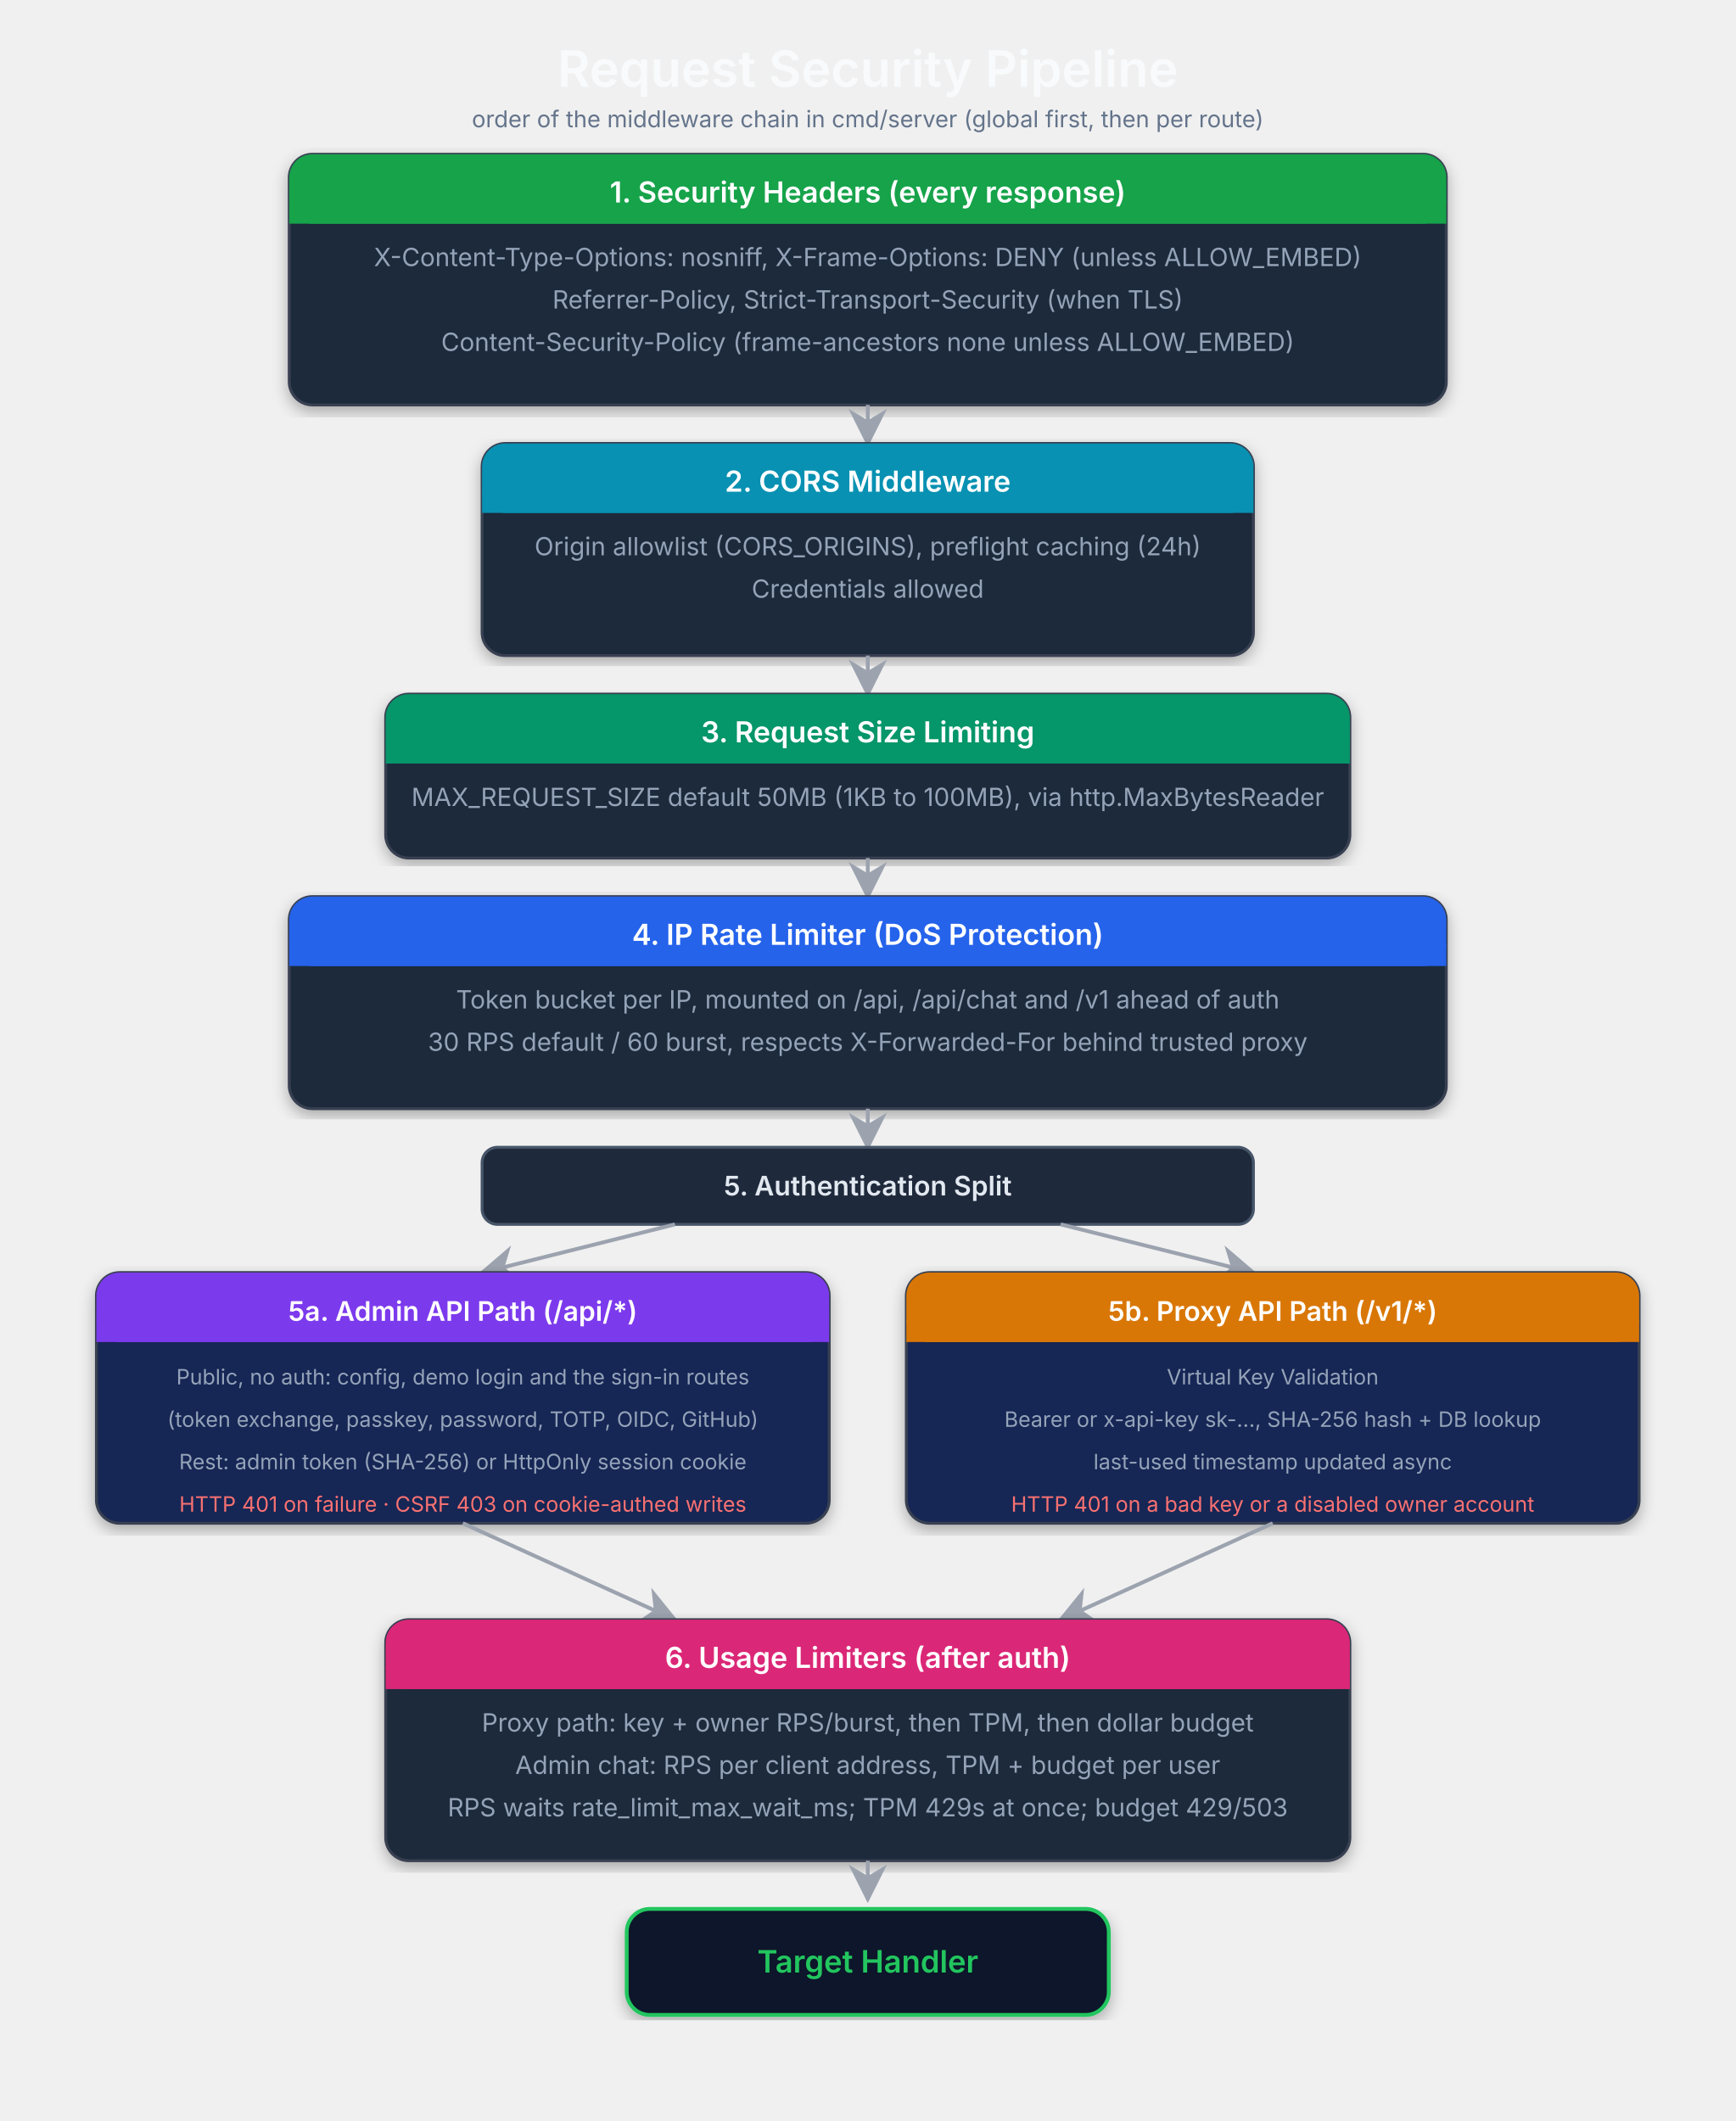
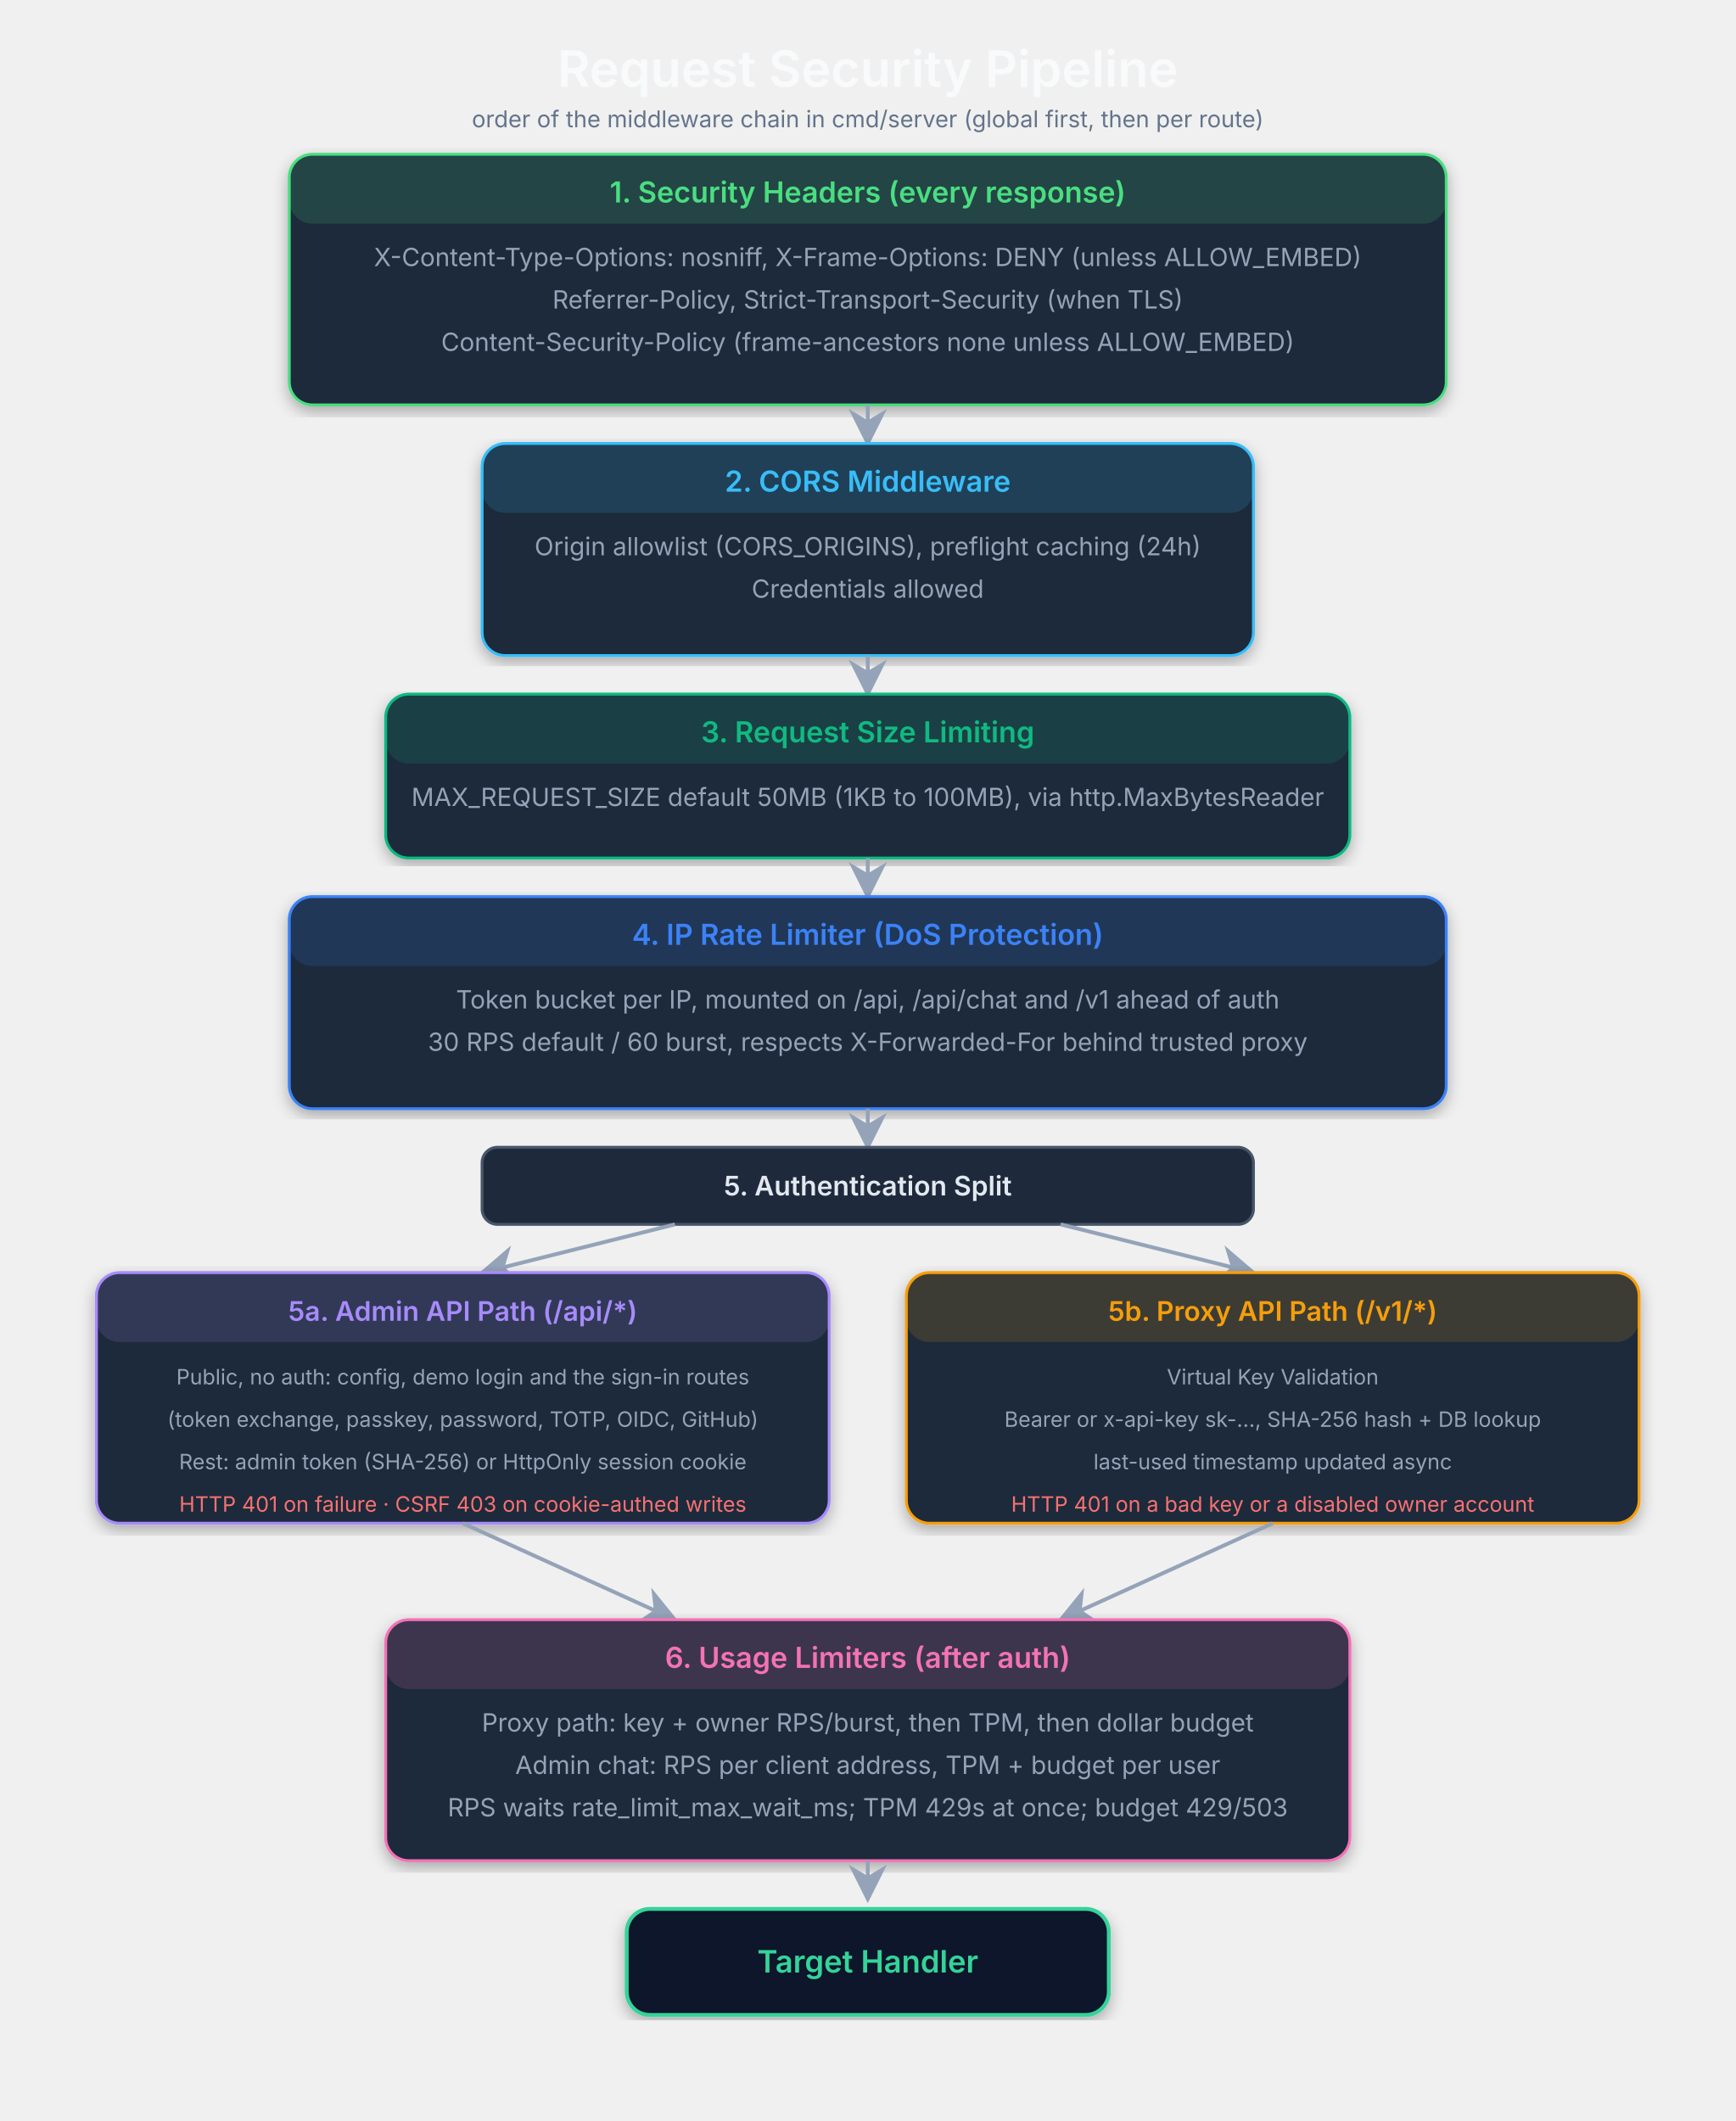
<svg xmlns="http://www.w3.org/2000/svg" viewBox="0 0 900 1100" width="900" role="img" aria-label="Request Security Pipeline Diagram">
  <defs>
    <filter id="shadow" x="-5%" y="-5%" width="110%" height="110%">
      <feDropShadow dx="0" dy="3" stdDeviation="4" flood-color="#000000" flood-opacity="0.3" />
    </filter>
    <marker id="arrow" markerWidth="10" markerHeight="10" refX="9" refY="5" orient="auto" markerUnits="strokeWidth">
-       <path d="M0,0 L10,5 L0,10 L3,5 z" fill="#9ca3af" />
+       <path d="M0,0 L10,5 L0,10 L3,5 z" fill="#94a3b8" />
    </marker>
  </defs>
  <rect width="900" height="1100" fill="none" rx="0" />
  <text x="450" y="45" text-anchor="middle" font-family="Inter, Segoe UI, Roboto, sans-serif" font-size="26" font-weight="600" fill="#f8fafc">Request Security Pipeline</text>
  <text x="450" y="66" text-anchor="middle" font-family="Inter, Segoe UI, Roboto, sans-serif" font-size="12" fill="#64748b">order of the middleware chain in cmd/server (global first, then per route)</text>
-   <rect x="150" y="80" width="600" height="130" fill="#1e293b" rx="12" filter="url(#shadow)" stroke="#374151" stroke-width="1.5" />
-   <rect x="150" y="80" width="600" height="36" fill="#16a34a" rx="12" />
-   <rect x="150" y="104" width="600" height="12" fill="#16a34a" />
+   <rect x="150" y="80" width="600" height="130" fill="#1e293b" rx="12" filter="url(#shadow)" stroke="#4ade80" stroke-width="1.5" />
+   <rect x="150" y="80" width="600" height="36" fill="#4ade80" opacity="0.15" rx="12" />
  <clipPath id="cp1">
    <rect x="150" y="80" width="600" height="130" rx="12" />
  </clipPath>
  <g clip-path="url(#cp1)">
-     <text x="450" y="105" text-anchor="middle" font-family="Inter, Segoe UI, Roboto, sans-serif" font-size="15" font-weight="600" fill="#ffffff">1. Security Headers (every response)</text>
+     <text x="450" y="105" text-anchor="middle" font-family="Inter, Segoe UI, Roboto, sans-serif" font-size="15" font-weight="600" fill="#4ade80">1. Security Headers (every response)</text>
  </g>
  <text x="450" y="138" text-anchor="middle" font-family="Inter, Segoe UI, Roboto, sans-serif" font-size="13" fill="#94a3b8">X-Content-Type-Options: nosniff, X-Frame-Options: DENY (unless ALLOW_EMBED)</text>
  <text x="450" y="160" text-anchor="middle" font-family="Inter, Segoe UI, Roboto, sans-serif" font-size="13" fill="#94a3b8">Referrer-Policy, Strict-Transport-Security (when TLS)</text>
  <text x="450" y="182" text-anchor="middle" font-family="Inter, Segoe UI, Roboto, sans-serif" font-size="13" fill="#94a3b8">Content-Security-Policy (frame-ancestors none unless ALLOW_EMBED)</text>
-   <line x1="450" y1="210" x2="450" y2="230" stroke="#9ca3af" stroke-width="2" marker-end="url(#arrow)" />
-   <rect x="250" y="230" width="400" height="110" fill="#1e293b" rx="12" filter="url(#shadow)" stroke="#374151" stroke-width="1.5" />
-   <rect x="250" y="230" width="400" height="36" fill="#0891b2" rx="12" />
-   <rect x="250" y="254" width="400" height="12" fill="#0891b2" />
+   <line x1="450" y1="210" x2="450" y2="230" stroke="#94a3b8" stroke-width="2" marker-end="url(#arrow)" />
+   <rect x="250" y="230" width="400" height="110" fill="#1e293b" rx="12" filter="url(#shadow)" stroke="#38bdf8" stroke-width="1.5" />
+   <rect x="250" y="230" width="400" height="36" fill="#38bdf8" opacity="0.15" rx="12" />
  <clipPath id="cp2">
    <rect x="250" y="230" width="400" height="110" rx="12" />
  </clipPath>
  <g clip-path="url(#cp2)">
-     <text x="450" y="255" text-anchor="middle" font-family="Inter, Segoe UI, Roboto, sans-serif" font-size="15" font-weight="600" fill="#ffffff">2. CORS Middleware</text>
+     <text x="450" y="255" text-anchor="middle" font-family="Inter, Segoe UI, Roboto, sans-serif" font-size="15" font-weight="600" fill="#38bdf8">2. CORS Middleware</text>
  </g>
  <text x="450" y="288" text-anchor="middle" font-family="Inter, Segoe UI, Roboto, sans-serif" font-size="13" fill="#94a3b8">Origin allowlist (CORS_ORIGINS), preflight caching (24h)</text>
  <text x="450" y="310" text-anchor="middle" font-family="Inter, Segoe UI, Roboto, sans-serif" font-size="13" fill="#94a3b8">Credentials allowed</text>
-   <line x1="450" y1="340" x2="450" y2="360" stroke="#9ca3af" stroke-width="2" marker-end="url(#arrow)" />
-   <rect x="200" y="360" width="500" height="85" fill="#1e293b" rx="12" filter="url(#shadow)" stroke="#374151" stroke-width="1.5" />
-   <rect x="200" y="360" width="500" height="36" fill="#059669" rx="12" />
-   <rect x="200" y="384" width="500" height="12" fill="#059669" />
+   <line x1="450" y1="340" x2="450" y2="360" stroke="#94a3b8" stroke-width="2" marker-end="url(#arrow)" />
+   <rect x="200" y="360" width="500" height="85" fill="#1e293b" rx="12" filter="url(#shadow)" stroke="#10b981" stroke-width="1.5" />
+   <rect x="200" y="360" width="500" height="36" fill="#10b981" opacity="0.15" rx="12" />
  <clipPath id="cp3">
    <rect x="200" y="360" width="500" height="85" rx="12" />
  </clipPath>
  <g clip-path="url(#cp3)">
-     <text x="450" y="385" text-anchor="middle" font-family="Inter, Segoe UI, Roboto, sans-serif" font-size="15" font-weight="600" fill="#ffffff">3. Request Size Limiting</text>
+     <text x="450" y="385" text-anchor="middle" font-family="Inter, Segoe UI, Roboto, sans-serif" font-size="15" font-weight="600" fill="#10b981">3. Request Size Limiting</text>
  </g>
  <text x="450" y="418" text-anchor="middle" font-family="Inter, Segoe UI, Roboto, sans-serif" font-size="13" fill="#94a3b8">MAX_REQUEST_SIZE default 50MB (1KB to 100MB), via http.MaxBytesReader</text>
-   <line x1="450" y1="445" x2="450" y2="465" stroke="#9ca3af" stroke-width="2" marker-end="url(#arrow)" />
-   <rect x="150" y="465" width="600" height="110" fill="#1e293b" rx="12" filter="url(#shadow)" stroke="#374151" stroke-width="1.5" />
-   <rect x="150" y="465" width="600" height="36" fill="#2563eb" rx="12" />
-   <rect x="150" y="489" width="600" height="12" fill="#2563eb" />
+   <line x1="450" y1="445" x2="450" y2="465" stroke="#94a3b8" stroke-width="2" marker-end="url(#arrow)" />
+   <rect x="150" y="465" width="600" height="110" fill="#1e293b" rx="12" filter="url(#shadow)" stroke="#3b82f6" stroke-width="1.5" />
+   <rect x="150" y="465" width="600" height="36" fill="#3b82f6" opacity="0.15" rx="12" />
  <clipPath id="cp4">
    <rect x="150" y="465" width="600" height="110" rx="12" />
  </clipPath>
  <g clip-path="url(#cp4)">
-     <text x="450" y="490" text-anchor="middle" font-family="Inter, Segoe UI, Roboto, sans-serif" font-size="15" font-weight="600" fill="#ffffff">4. IP Rate Limiter (DoS Protection)</text>
+     <text x="450" y="490" text-anchor="middle" font-family="Inter, Segoe UI, Roboto, sans-serif" font-size="15" font-weight="600" fill="#3b82f6">4. IP Rate Limiter (DoS Protection)</text>
  </g>
  <text x="450" y="523" text-anchor="middle" font-family="Inter, Segoe UI, Roboto, sans-serif" font-size="13" fill="#94a3b8">Token bucket per IP, mounted on /api, /api/chat and /v1 ahead of auth</text>
  <text x="450" y="545" text-anchor="middle" font-family="Inter, Segoe UI, Roboto, sans-serif" font-size="13" fill="#94a3b8">30 RPS default / 60 burst, respects X-Forwarded-For behind trusted proxy</text>
-   <line x1="450" y1="575" x2="450" y2="595" stroke="#9ca3af" stroke-width="2" marker-end="url(#arrow)" />
+   <line x1="450" y1="575" x2="450" y2="595" stroke="#94a3b8" stroke-width="2" marker-end="url(#arrow)" />
  <rect x="250" y="595" width="400" height="40" fill="#1e293b" rx="8" stroke="#475569" stroke-width="1.5" />
  <text x="450" y="620" text-anchor="middle" font-family="Inter, Segoe UI, Roboto, sans-serif" font-size="14" font-weight="600" fill="#e2e8f0">5. Authentication Split</text>
-   <line x1="350" y1="635" x2="250" y2="660" stroke="#9ca3af" stroke-width="2" marker-end="url(#arrow)" />
-   <line x1="550" y1="635" x2="650" y2="660" stroke="#9ca3af" stroke-width="2" marker-end="url(#arrow)" />
-   <rect x="50" y="660" width="380" height="130" fill="#172554" rx="12" filter="url(#shadow)" stroke="#374151" stroke-width="1.5" />
-   <rect x="50" y="660" width="380" height="36" fill="#7c3aed" rx="12" />
-   <rect x="50" y="684" width="380" height="12" fill="#7c3aed" />
+   <line x1="350" y1="635" x2="250" y2="660" stroke="#94a3b8" stroke-width="2" marker-end="url(#arrow)" />
+   <line x1="550" y1="635" x2="650" y2="660" stroke="#94a3b8" stroke-width="2" marker-end="url(#arrow)" />
+   <rect x="50" y="660" width="380" height="130" fill="#1e293b" rx="12" filter="url(#shadow)" stroke="#a78bfa" stroke-width="1.5" />
+   <rect x="50" y="660" width="380" height="36" fill="#a78bfa" opacity="0.15" rx="12" />
  <clipPath id="cp5a">
    <rect x="50" y="660" width="380" height="130" rx="12" />
  </clipPath>
  <g clip-path="url(#cp5a)">
-     <text x="240" y="685" text-anchor="middle" font-family="Inter, Segoe UI, Roboto, sans-serif" font-size="14" font-weight="600" fill="#ffffff">5a. Admin API Path (/api/*)</text>
+     <text x="240" y="685" text-anchor="middle" font-family="Inter, Segoe UI, Roboto, sans-serif" font-size="14" font-weight="600" fill="#a78bfa">5a. Admin API Path (/api/*)</text>
  </g>
  <text x="240" y="718" text-anchor="middle" font-family="Inter, Segoe UI, Roboto, sans-serif" font-size="11" fill="#94a3b8">Public, no auth: config, demo login and the sign-in routes</text>
  <text x="240" y="740" text-anchor="middle" font-family="Inter, Segoe UI, Roboto, sans-serif" font-size="11" fill="#94a3b8">(token exchange, passkey, password, TOTP, OIDC, GitHub)</text>
  <text x="240" y="762" text-anchor="middle" font-family="Inter, Segoe UI, Roboto, sans-serif" font-size="11" fill="#94a3b8">Rest: admin token (SHA-256) or HttpOnly session cookie</text>
  <text x="240" y="784" text-anchor="middle" font-family="Inter, Segoe UI, Roboto, sans-serif" font-size="11" fill="#f87171">HTTP 401 on failure · CSRF 403 on cookie-authed writes</text>
-   <rect x="470" y="660" width="380" height="130" fill="#172554" rx="12" filter="url(#shadow)" stroke="#374151" stroke-width="1.5" />
-   <rect x="470" y="660" width="380" height="36" fill="#d97706" rx="12" />
-   <rect x="470" y="684" width="380" height="12" fill="#d97706" />
+   <rect x="470" y="660" width="380" height="130" fill="#1e293b" rx="12" filter="url(#shadow)" stroke="#f59e0b" stroke-width="1.5" />
+   <rect x="470" y="660" width="380" height="36" fill="#f59e0b" opacity="0.15" rx="12" />
  <clipPath id="cp5b">
    <rect x="470" y="660" width="380" height="130" rx="12" />
  </clipPath>
  <g clip-path="url(#cp5b)">
-     <text x="660" y="685" text-anchor="middle" font-family="Inter, Segoe UI, Roboto, sans-serif" font-size="14" font-weight="600" fill="#ffffff">5b. Proxy API Path (/v1/*)</text>
+     <text x="660" y="685" text-anchor="middle" font-family="Inter, Segoe UI, Roboto, sans-serif" font-size="14" font-weight="600" fill="#f59e0b">5b. Proxy API Path (/v1/*)</text>
  </g>
  <text x="660" y="718" text-anchor="middle" font-family="Inter, Segoe UI, Roboto, sans-serif" font-size="11" fill="#94a3b8">Virtual Key Validation</text>
  <text x="660" y="740" text-anchor="middle" font-family="Inter, Segoe UI, Roboto, sans-serif" font-size="11" fill="#94a3b8">Bearer or x-api-key sk-..., SHA-256 hash + DB lookup</text>
  <text x="660" y="762" text-anchor="middle" font-family="Inter, Segoe UI, Roboto, sans-serif" font-size="11" fill="#94a3b8">last-used timestamp updated async</text>
  <text x="660" y="784" text-anchor="middle" font-family="Inter, Segoe UI, Roboto, sans-serif" font-size="11" fill="#f87171">HTTP 401 on a bad key or a disabled owner account</text>
-   <line x1="240" y1="790" x2="350" y2="840" stroke="#9ca3af" stroke-width="2" marker-end="url(#arrow)" />
-   <line x1="660" y1="790" x2="550" y2="840" stroke="#9ca3af" stroke-width="2" marker-end="url(#arrow)" />
-   <rect x="200" y="840" width="500" height="125" fill="#1e293b" rx="12" filter="url(#shadow)" stroke="#374151" stroke-width="1.5" />
-   <rect x="200" y="840" width="500" height="36" fill="#db2777" rx="12" />
-   <rect x="200" y="864" width="500" height="12" fill="#db2777" />
+   <line x1="240" y1="790" x2="350" y2="840" stroke="#94a3b8" stroke-width="2" marker-end="url(#arrow)" />
+   <line x1="660" y1="790" x2="550" y2="840" stroke="#94a3b8" stroke-width="2" marker-end="url(#arrow)" />
+   <rect x="200" y="840" width="500" height="125" fill="#1e293b" rx="12" filter="url(#shadow)" stroke="#f472b6" stroke-width="1.5" />
+   <rect x="200" y="840" width="500" height="36" fill="#f472b6" opacity="0.15" rx="12" />
  <clipPath id="cp6">
    <rect x="200" y="840" width="500" height="125" rx="12" />
  </clipPath>
  <g clip-path="url(#cp6)">
-     <text x="450" y="865" text-anchor="middle" font-family="Inter, Segoe UI, Roboto, sans-serif" font-size="15" font-weight="600" fill="#ffffff">6. Usage Limiters (after auth)</text>
+     <text x="450" y="865" text-anchor="middle" font-family="Inter, Segoe UI, Roboto, sans-serif" font-size="15" font-weight="600" fill="#f472b6">6. Usage Limiters (after auth)</text>
  </g>
  <text x="450" y="898" text-anchor="middle" font-family="Inter, Segoe UI, Roboto, sans-serif" font-size="13" fill="#94a3b8">Proxy path: key + owner RPS/burst, then TPM, then dollar budget</text>
  <text x="450" y="920" text-anchor="middle" font-family="Inter, Segoe UI, Roboto, sans-serif" font-size="13" fill="#94a3b8">Admin chat: RPS per client address, TPM + budget per user</text>
  <text x="450" y="942" text-anchor="middle" font-family="Inter, Segoe UI, Roboto, sans-serif" font-size="13" fill="#94a3b8">RPS waits rate_limit_max_wait_ms; TPM 429s at once; budget 429/503</text>
-   <line x1="450" y1="965" x2="450" y2="985" stroke="#9ca3af" stroke-width="2" marker-end="url(#arrow)" />
-   <rect x="325" y="990" width="250" height="55" fill="#0f172a" rx="12" stroke="#22c55e" stroke-width="2" filter="url(#shadow)" />
-   <text x="450" y="1023" text-anchor="middle" font-family="Inter, Segoe UI, Roboto, sans-serif" font-size="16" font-weight="600" fill="#22c55e">Target Handler</text>
+   <line x1="450" y1="965" x2="450" y2="985" stroke="#94a3b8" stroke-width="2" marker-end="url(#arrow)" />
+   <rect x="325" y="990" width="250" height="55" fill="#0f172a" rx="12" stroke="#34d399" stroke-width="2" filter="url(#shadow)" />
+   <text x="450" y="1023" text-anchor="middle" font-family="Inter, Segoe UI, Roboto, sans-serif" font-size="16" font-weight="600" fill="#34d399">Target Handler</text>
</svg>
